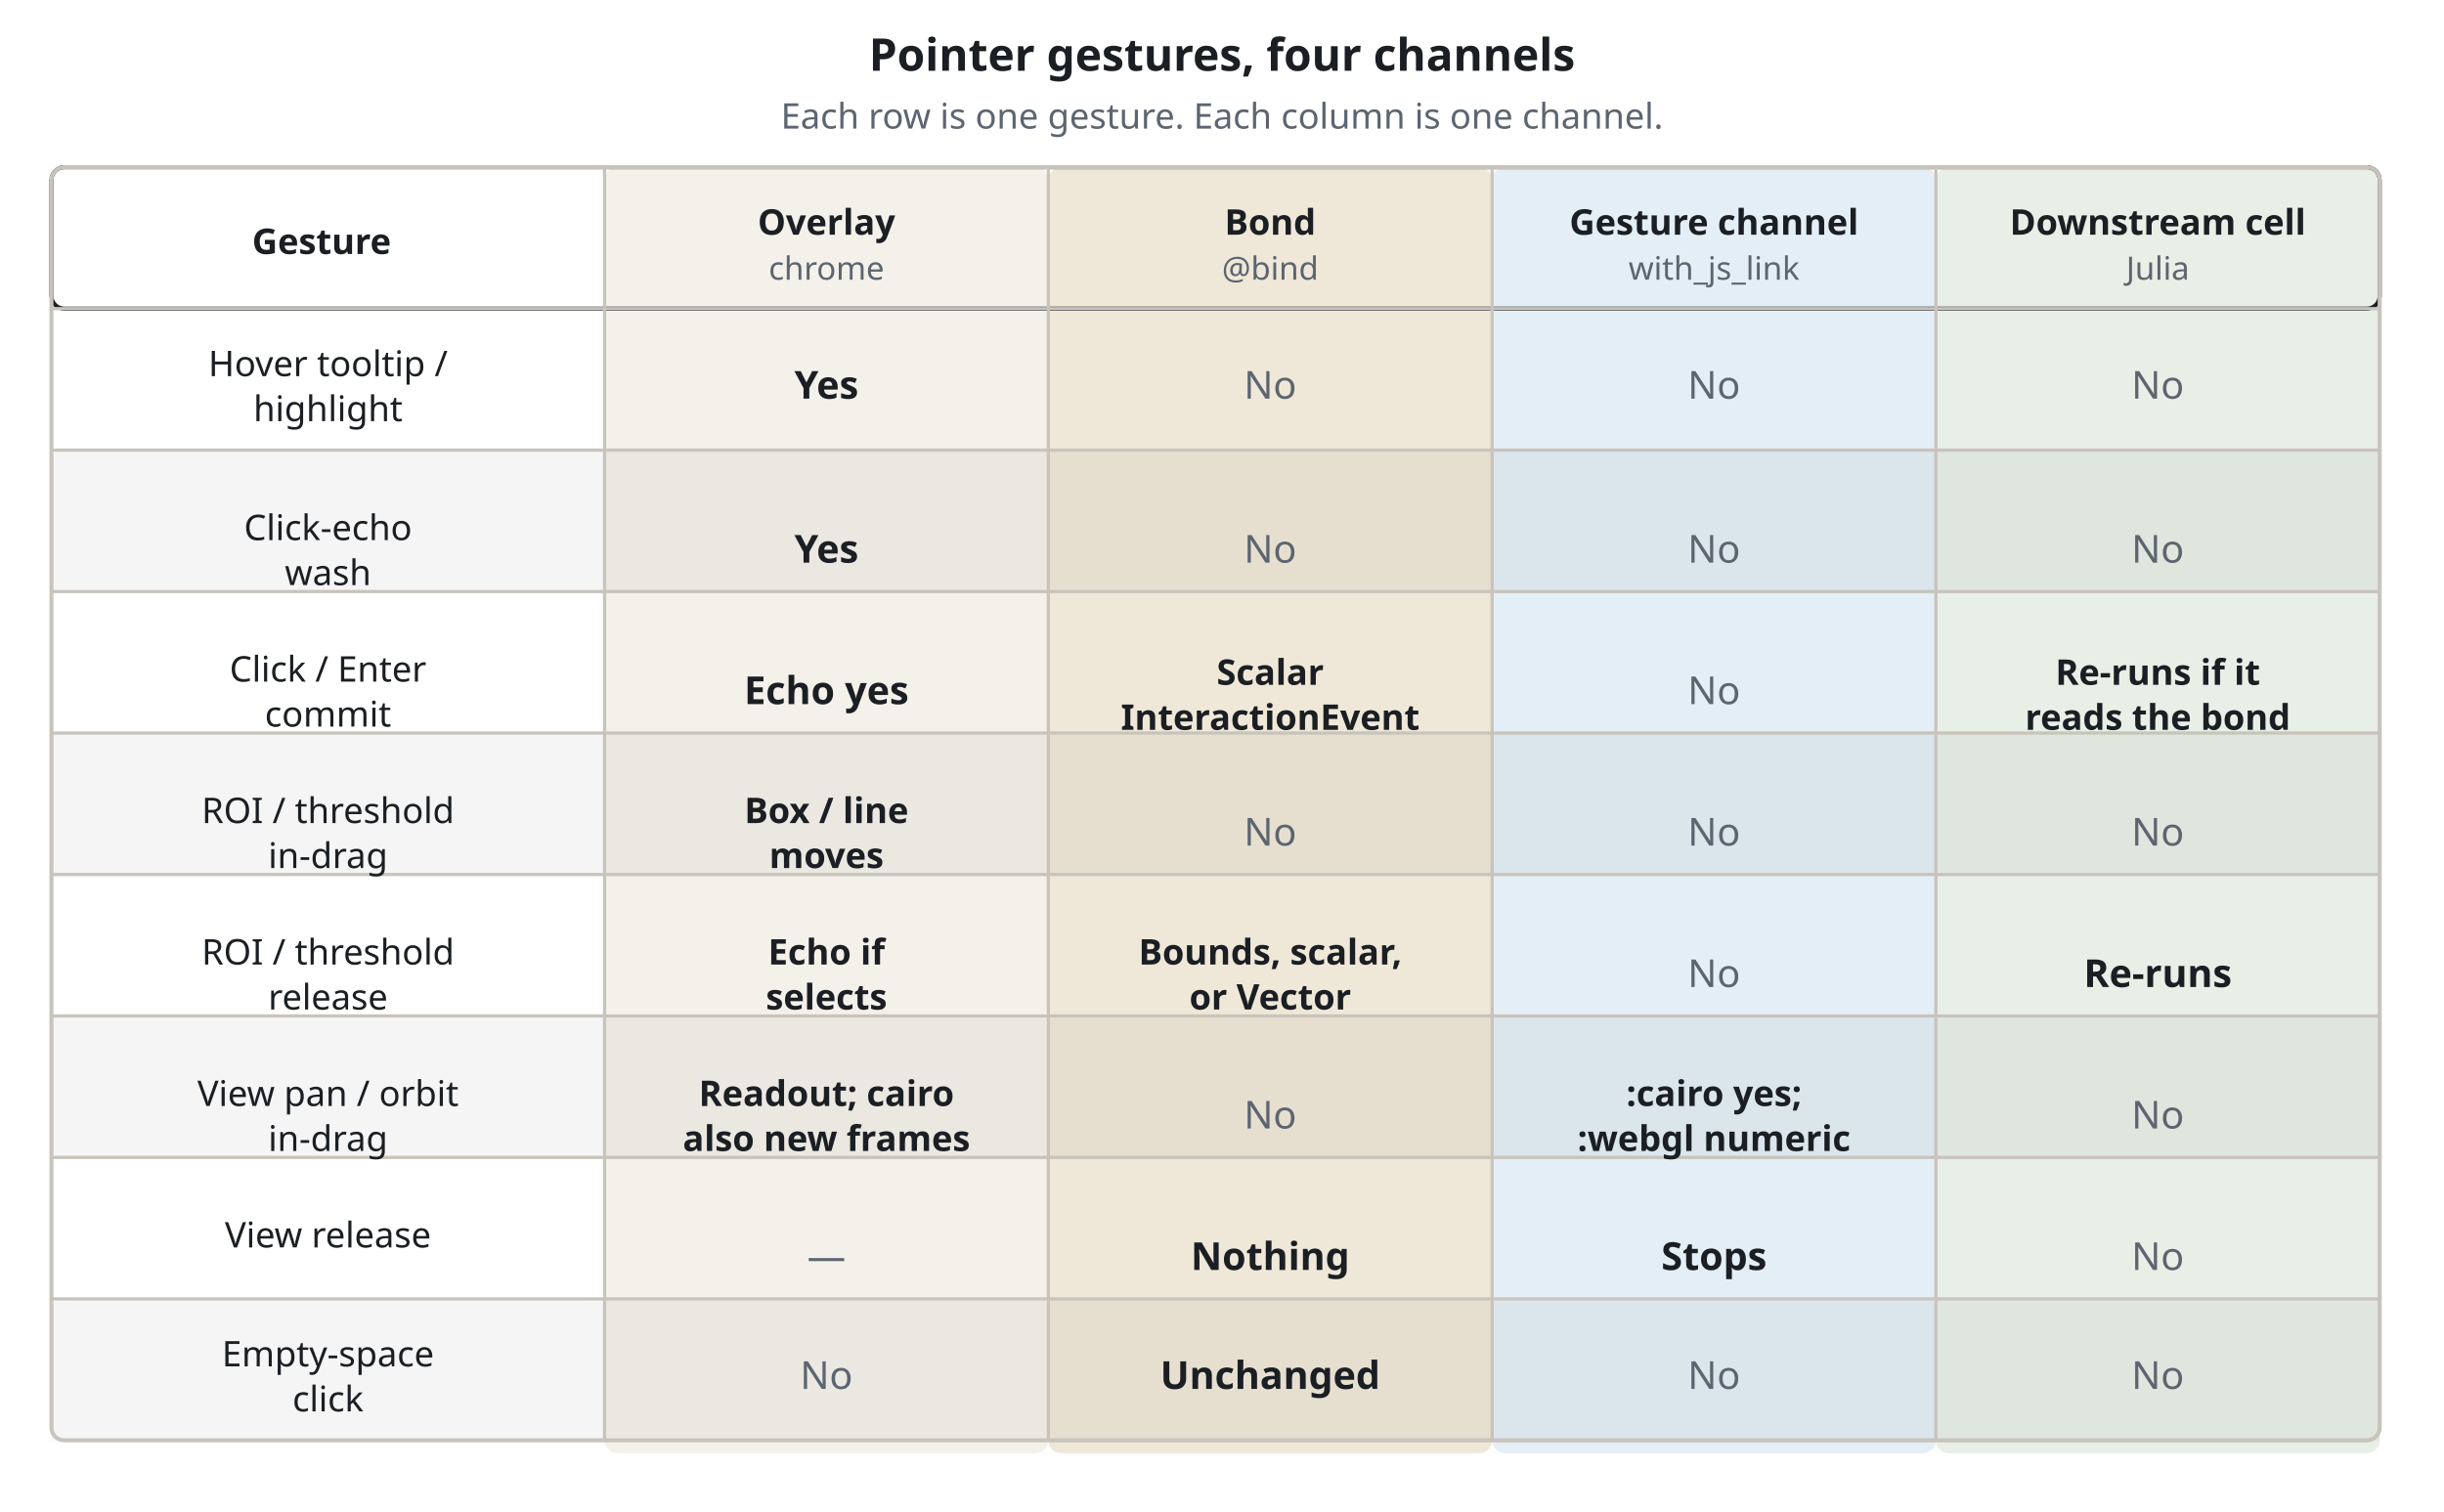
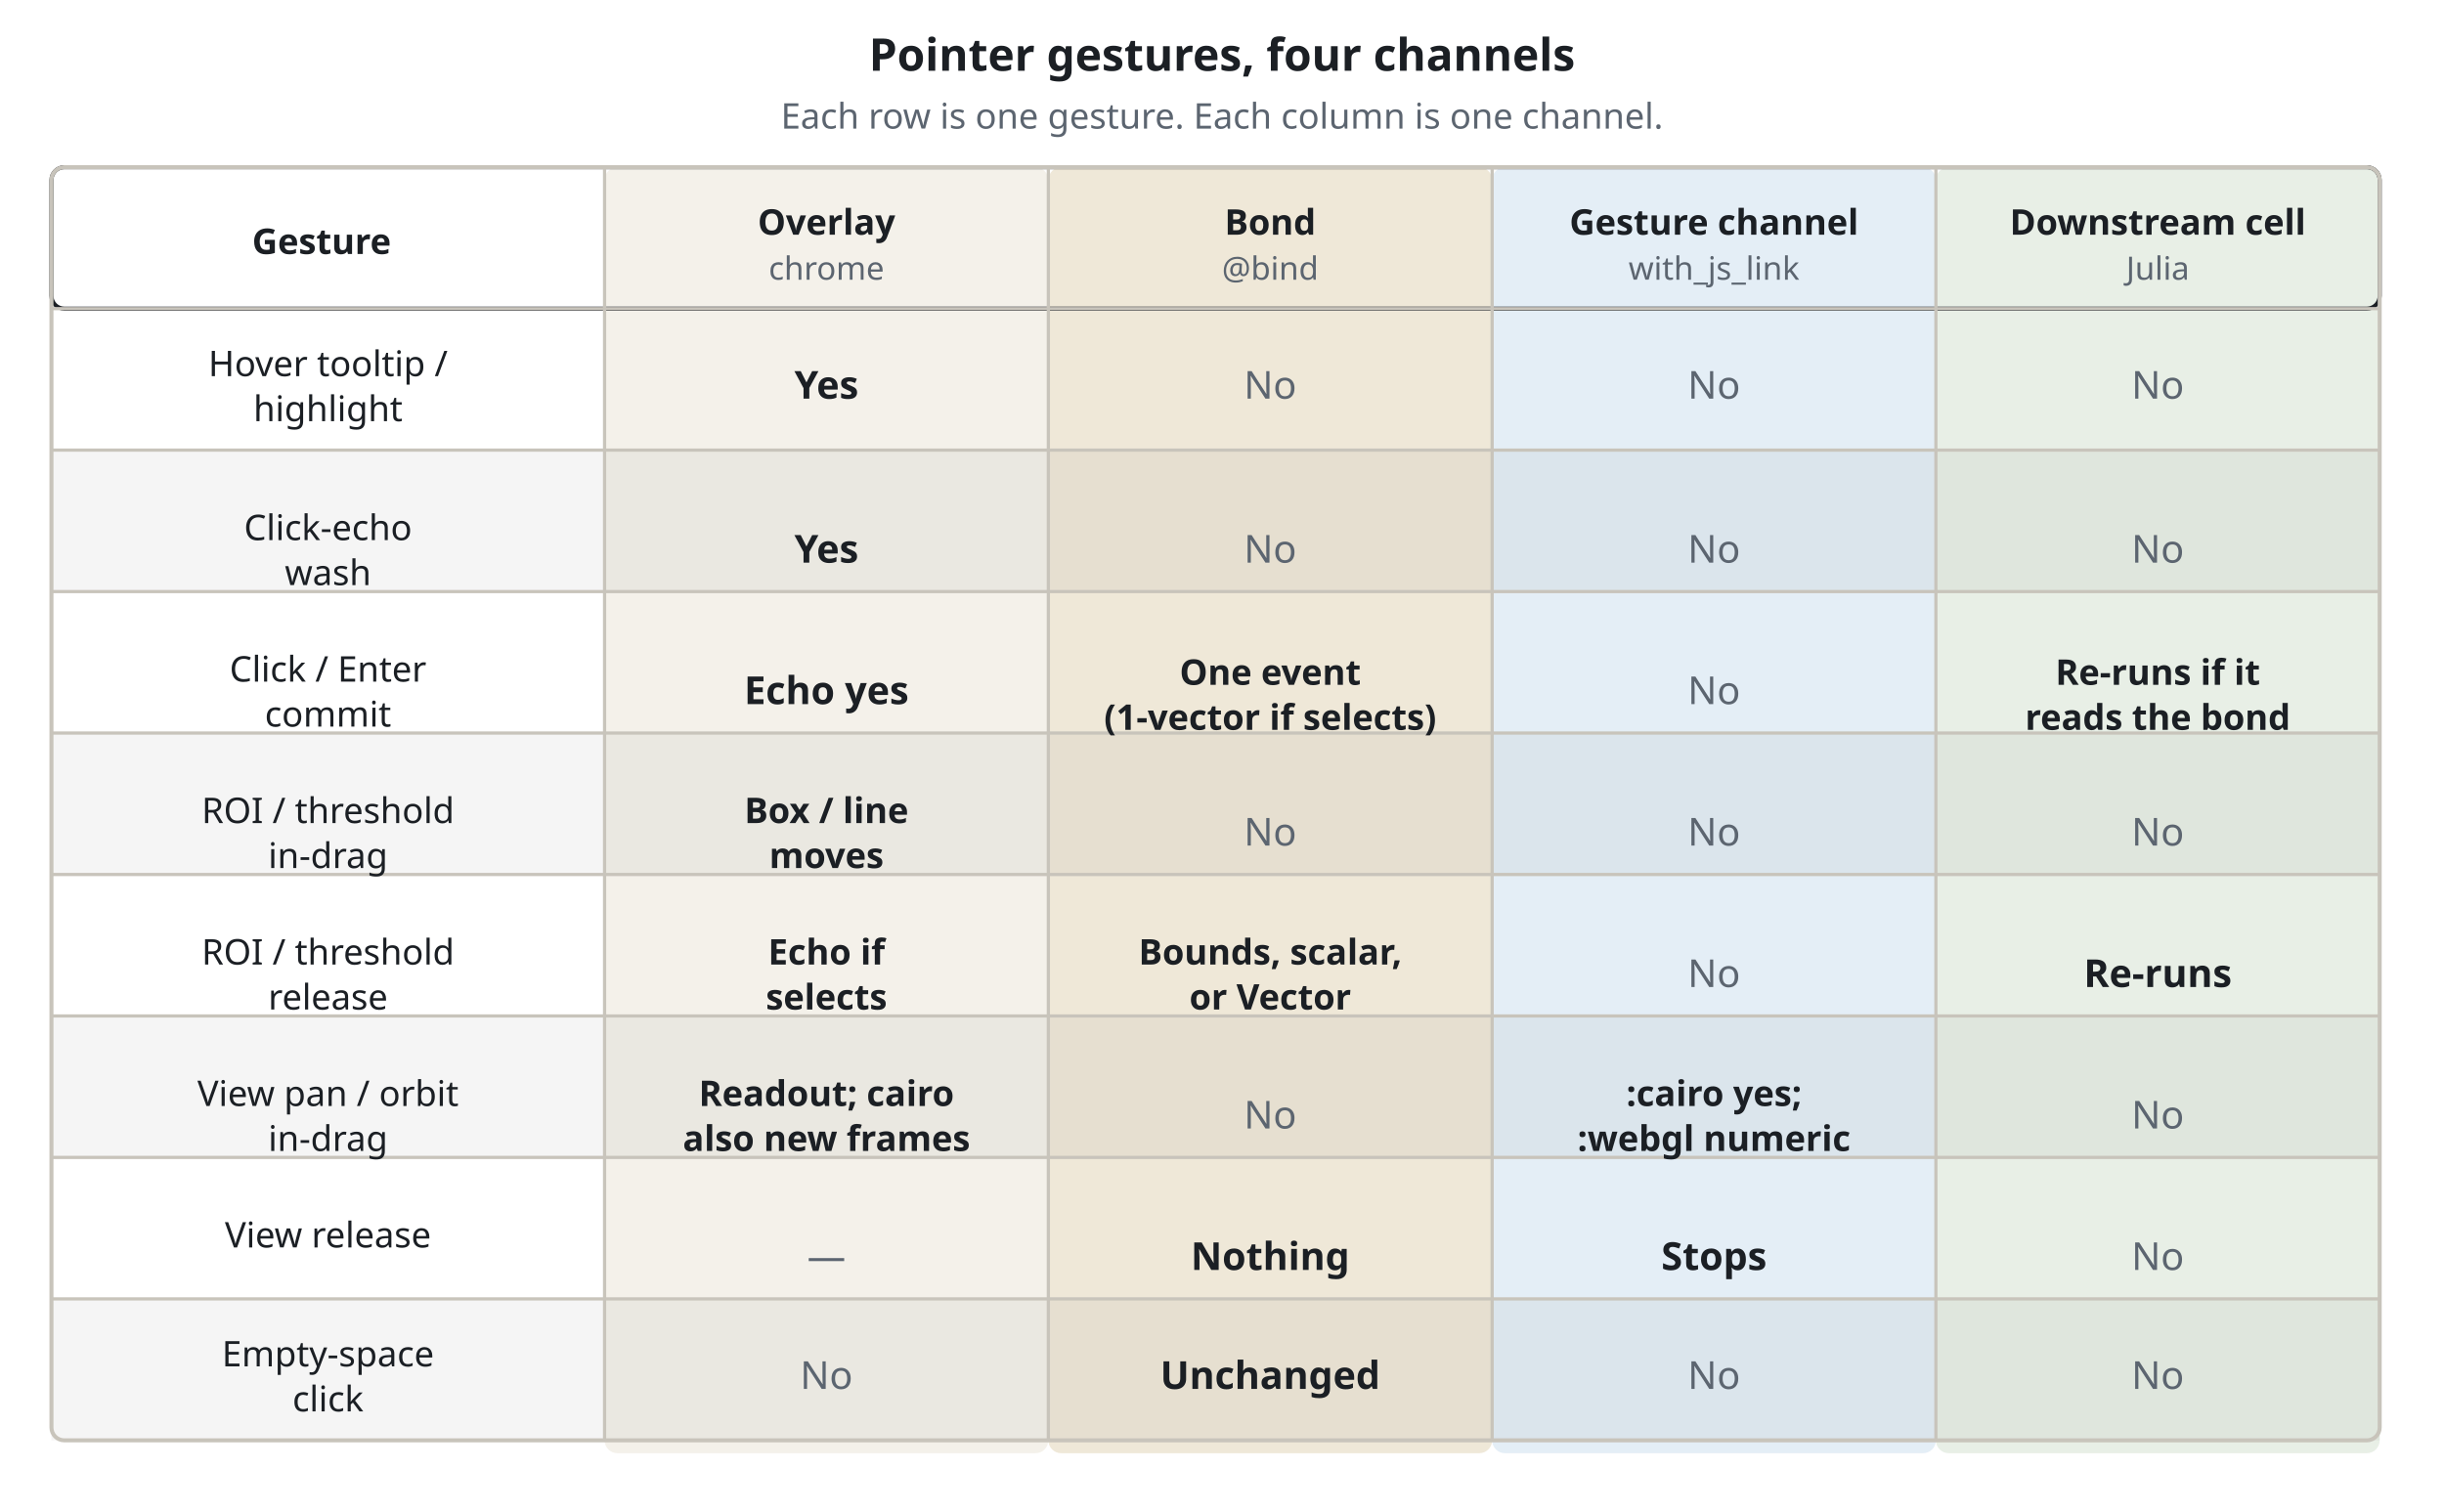
<svg xmlns="http://www.w3.org/2000/svg" viewBox="0 0 760 470" width="760" height="470" role="img">
  <style>
    .ink { fill: #1b1f24; }
    .muted { fill: #5c6570; }
    .grid { fill: none; stroke: #c8c4bb; }
    .lane0 { fill: #f4f1ea; }
    .lane1 { fill: #efe8d8; }
    .lane2 { fill: #e4eef6; }
    .lane3 { fill: #e8efe6; }
    .head { fill: #e7e2d6; stroke: #1b1f24; }
    .rowalt { fill: #000; opacity: 0.04; }
    .yes { fill: #1b1f24; font-weight: 600; }
  </style>
  <text class="ink" x="380" y="22" text-anchor="middle" font-size="14" font-family="ui-sans-serif, system-ui, sans-serif" font-weight="600">Pointer gestures, four channels</text>
  <text class="muted" x="380" y="40" text-anchor="middle" font-size="11" font-family="ui-sans-serif, system-ui, sans-serif">Each row is one gesture. Each column is one channel.</text>
  <rect class="lane0" x="188" y="52" width="138" height="400" rx="4" />
  <rect class="lane1" x="326" y="52" width="138" height="400" rx="4" />
  <rect class="lane2" x="464" y="52" width="138" height="400" rx="4" />
  <rect class="lane3" x="602" y="52" width="138" height="400" rx="4" />
  <rect class="head" x="16" y="52" width="724" height="44" rx="4" fill-opacity="0" stroke-width="1.25" />
  <text class="ink" x="100" y="79" text-anchor="middle" font-size="11" font-family="ui-sans-serif, system-ui, sans-serif" font-weight="600">Gesture</text>
  <text class="ink" x="257" y="73" text-anchor="middle" font-size="11" font-family="ui-sans-serif, system-ui, sans-serif" font-weight="600">Overlay</text>
  <text class="muted" x="257" y="87" text-anchor="middle" font-size="10" font-family="ui-sans-serif, system-ui, sans-serif">chrome</text>
  <text class="ink" x="395" y="73" text-anchor="middle" font-size="11" font-family="ui-sans-serif, system-ui, sans-serif" font-weight="600">Bond</text>
  <text class="muted" x="395" y="87" text-anchor="middle" font-size="10" font-family="ui-sans-serif, system-ui, sans-serif">@bind</text>
  <text class="ink" x="533" y="73" text-anchor="middle" font-size="11" font-family="ui-sans-serif, system-ui, sans-serif" font-weight="600">Gesture channel</text>
  <text class="muted" x="533" y="87" text-anchor="middle" font-size="10" font-family="ui-sans-serif, system-ui, sans-serif">with_js_link</text>
  <text class="ink" x="671" y="73" text-anchor="middle" font-size="11" font-family="ui-sans-serif, system-ui, sans-serif" font-weight="600">Downstream cell</text>
  <text class="muted" x="671" y="87" text-anchor="middle" font-size="10" font-family="ui-sans-serif, system-ui, sans-serif">Julia</text>
  <rect class="rowalt" x="16" y="140" width="724" height="44" />
  <rect class="rowalt" x="16" y="228" width="724" height="44" />
  <rect class="rowalt" x="16" y="316" width="724" height="44" />
  <rect class="rowalt" x="16" y="404" width="724" height="44" />
  <g class="grid" stroke-width="1">
    <line x1="16" y1="96" x2="740" y2="96" />
    <line x1="16" y1="140" x2="740" y2="140" />
    <line x1="16" y1="184" x2="740" y2="184" />
    <line x1="16" y1="228" x2="740" y2="228" />
    <line x1="16" y1="272" x2="740" y2="272" />
    <line x1="16" y1="316" x2="740" y2="316" />
    <line x1="16" y1="360" x2="740" y2="360" />
    <line x1="16" y1="404" x2="740" y2="404" />
    <line x1="188" y1="52" x2="188" y2="448" />
    <line x1="326" y1="52" x2="326" y2="448" />
    <line x1="464" y1="52" x2="464" y2="448" />
    <line x1="602" y1="52" x2="602" y2="448" />
  </g>
  <rect class="grid" x="16" y="52" width="724" height="396" rx="4" stroke-width="1.25" />
  <text class="ink" x="102" y="117" text-anchor="middle" font-size="11" font-family="ui-sans-serif, system-ui, sans-serif">Hover tooltip /</text>
  <text class="ink" x="102" y="131" text-anchor="middle" font-size="11" font-family="ui-sans-serif, system-ui, sans-serif">highlight</text>
  <text class="yes" x="257" y="124" text-anchor="middle" font-size="12" font-family="ui-sans-serif, system-ui, sans-serif">Yes</text>
  <text class="muted" x="395" y="124" text-anchor="middle" font-size="12" font-family="ui-sans-serif, system-ui, sans-serif">No</text>
  <text class="muted" x="533" y="124" text-anchor="middle" font-size="12" font-family="ui-sans-serif, system-ui, sans-serif">No</text>
  <text class="muted" x="671" y="124" text-anchor="middle" font-size="12" font-family="ui-sans-serif, system-ui, sans-serif">No</text>
  <text class="ink" x="102" y="168" text-anchor="middle" font-size="11" font-family="ui-sans-serif, system-ui, sans-serif">Click-echo</text>
  <text class="ink" x="102" y="182" text-anchor="middle" font-size="11" font-family="ui-sans-serif, system-ui, sans-serif">wash</text>
  <text class="yes" x="257" y="175" text-anchor="middle" font-size="12" font-family="ui-sans-serif, system-ui, sans-serif">Yes</text>
  <text class="muted" x="395" y="175" text-anchor="middle" font-size="12" font-family="ui-sans-serif, system-ui, sans-serif">No</text>
  <text class="muted" x="533" y="175" text-anchor="middle" font-size="12" font-family="ui-sans-serif, system-ui, sans-serif">No</text>
  <text class="muted" x="671" y="175" text-anchor="middle" font-size="12" font-family="ui-sans-serif, system-ui, sans-serif">No</text>
  <text class="ink" x="102" y="212" text-anchor="middle" font-size="11" font-family="ui-sans-serif, system-ui, sans-serif">Click / Enter</text>
  <text class="ink" x="102" y="226" text-anchor="middle" font-size="11" font-family="ui-sans-serif, system-ui, sans-serif">commit</text>
  <text class="yes" x="257" y="219" text-anchor="middle" font-size="12" font-family="ui-sans-serif, system-ui, sans-serif">Echo yes</text>
-   <text class="yes" x="395" y="213" text-anchor="middle" font-size="11" font-family="ui-sans-serif, system-ui, sans-serif">Scalar</text>
-   <text class="yes" x="395" y="227" text-anchor="middle" font-size="11" font-family="ui-sans-serif, system-ui, sans-serif">InteractionEvent</text>
+   <text class="yes" x="395" y="213" text-anchor="middle" font-size="11" font-family="ui-sans-serif, system-ui, sans-serif">One event</text>
+   <text class="yes" x="395" y="227" text-anchor="middle" font-size="11" font-family="ui-sans-serif, system-ui, sans-serif">(1-vector if selects)</text>
  <text class="muted" x="533" y="219" text-anchor="middle" font-size="12" font-family="ui-sans-serif, system-ui, sans-serif">No</text>
  <text class="yes" x="671" y="213" text-anchor="middle" font-size="11" font-family="ui-sans-serif, system-ui, sans-serif">Re-runs if it</text>
  <text class="yes" x="671" y="227" text-anchor="middle" font-size="11" font-family="ui-sans-serif, system-ui, sans-serif">reads the bond</text>
  <text class="ink" x="102" y="256" text-anchor="middle" font-size="11" font-family="ui-sans-serif, system-ui, sans-serif">ROI / threshold</text>
  <text class="ink" x="102" y="270" text-anchor="middle" font-size="11" font-family="ui-sans-serif, system-ui, sans-serif">in-drag</text>
  <text class="yes" x="257" y="256" text-anchor="middle" font-size="11" font-family="ui-sans-serif, system-ui, sans-serif">Box / line</text>
  <text class="yes" x="257" y="270" text-anchor="middle" font-size="11" font-family="ui-sans-serif, system-ui, sans-serif">moves</text>
  <text class="muted" x="395" y="263" text-anchor="middle" font-size="12" font-family="ui-sans-serif, system-ui, sans-serif">No</text>
  <text class="muted" x="533" y="263" text-anchor="middle" font-size="12" font-family="ui-sans-serif, system-ui, sans-serif">No</text>
  <text class="muted" x="671" y="263" text-anchor="middle" font-size="12" font-family="ui-sans-serif, system-ui, sans-serif">No</text>
  <text class="ink" x="102" y="300" text-anchor="middle" font-size="11" font-family="ui-sans-serif, system-ui, sans-serif">ROI / threshold</text>
  <text class="ink" x="102" y="314" text-anchor="middle" font-size="11" font-family="ui-sans-serif, system-ui, sans-serif">release</text>
  <text class="yes" x="257" y="300" text-anchor="middle" font-size="11" font-family="ui-sans-serif, system-ui, sans-serif">Echo if</text>
  <text class="yes" x="257" y="314" text-anchor="middle" font-size="11" font-family="ui-sans-serif, system-ui, sans-serif">selects</text>
  <text class="yes" x="395" y="300" text-anchor="middle" font-size="11" font-family="ui-sans-serif, system-ui, sans-serif">Bounds, scalar,</text>
  <text class="yes" x="395" y="314" text-anchor="middle" font-size="11" font-family="ui-sans-serif, system-ui, sans-serif">or Vector</text>
  <text class="muted" x="533" y="307" text-anchor="middle" font-size="12" font-family="ui-sans-serif, system-ui, sans-serif">No</text>
  <text class="yes" x="671" y="307" text-anchor="middle" font-size="12" font-family="ui-sans-serif, system-ui, sans-serif">Re-runs</text>
  <text class="ink" x="102" y="344" text-anchor="middle" font-size="11" font-family="ui-sans-serif, system-ui, sans-serif">View pan / orbit</text>
  <text class="ink" x="102" y="358" text-anchor="middle" font-size="11" font-family="ui-sans-serif, system-ui, sans-serif">in-drag</text>
  <text class="yes" x="257" y="344" text-anchor="middle" font-size="11" font-family="ui-sans-serif, system-ui, sans-serif">Readout; cairo</text>
  <text class="yes" x="257" y="358" text-anchor="middle" font-size="11" font-family="ui-sans-serif, system-ui, sans-serif">also new frames</text>
  <text class="muted" x="395" y="351" text-anchor="middle" font-size="12" font-family="ui-sans-serif, system-ui, sans-serif">No</text>
  <text class="yes" x="533" y="344" text-anchor="middle" font-size="11" font-family="ui-sans-serif, system-ui, sans-serif">:cairo yes;</text>
  <text class="yes" x="533" y="358" text-anchor="middle" font-size="11" font-family="ui-sans-serif, system-ui, sans-serif">:webgl numeric</text>
  <text class="muted" x="671" y="351" text-anchor="middle" font-size="12" font-family="ui-sans-serif, system-ui, sans-serif">No</text>
  <text class="ink" x="102" y="388" text-anchor="middle" font-size="11" font-family="ui-sans-serif, system-ui, sans-serif">View release</text>
  <text class="muted" x="257" y="395" text-anchor="middle" font-size="12" font-family="ui-sans-serif, system-ui, sans-serif">—</text>
  <text class="yes" x="395" y="395" text-anchor="middle" font-size="12" font-family="ui-sans-serif, system-ui, sans-serif">Nothing</text>
  <text class="yes" x="533" y="395" text-anchor="middle" font-size="12" font-family="ui-sans-serif, system-ui, sans-serif">Stops</text>
  <text class="muted" x="671" y="395" text-anchor="middle" font-size="12" font-family="ui-sans-serif, system-ui, sans-serif">No</text>
  <text class="ink" x="102" y="425" text-anchor="middle" font-size="11" font-family="ui-sans-serif, system-ui, sans-serif">Empty-space</text>
  <text class="ink" x="102" y="439" text-anchor="middle" font-size="11" font-family="ui-sans-serif, system-ui, sans-serif">click</text>
  <text class="muted" x="257" y="432" text-anchor="middle" font-size="12" font-family="ui-sans-serif, system-ui, sans-serif">No</text>
  <text class="yes" x="395" y="432" text-anchor="middle" font-size="12" font-family="ui-sans-serif, system-ui, sans-serif">Unchanged</text>
  <text class="muted" x="533" y="432" text-anchor="middle" font-size="12" font-family="ui-sans-serif, system-ui, sans-serif">No</text>
  <text class="muted" x="671" y="432" text-anchor="middle" font-size="12" font-family="ui-sans-serif, system-ui, sans-serif">No</text>
</svg>
